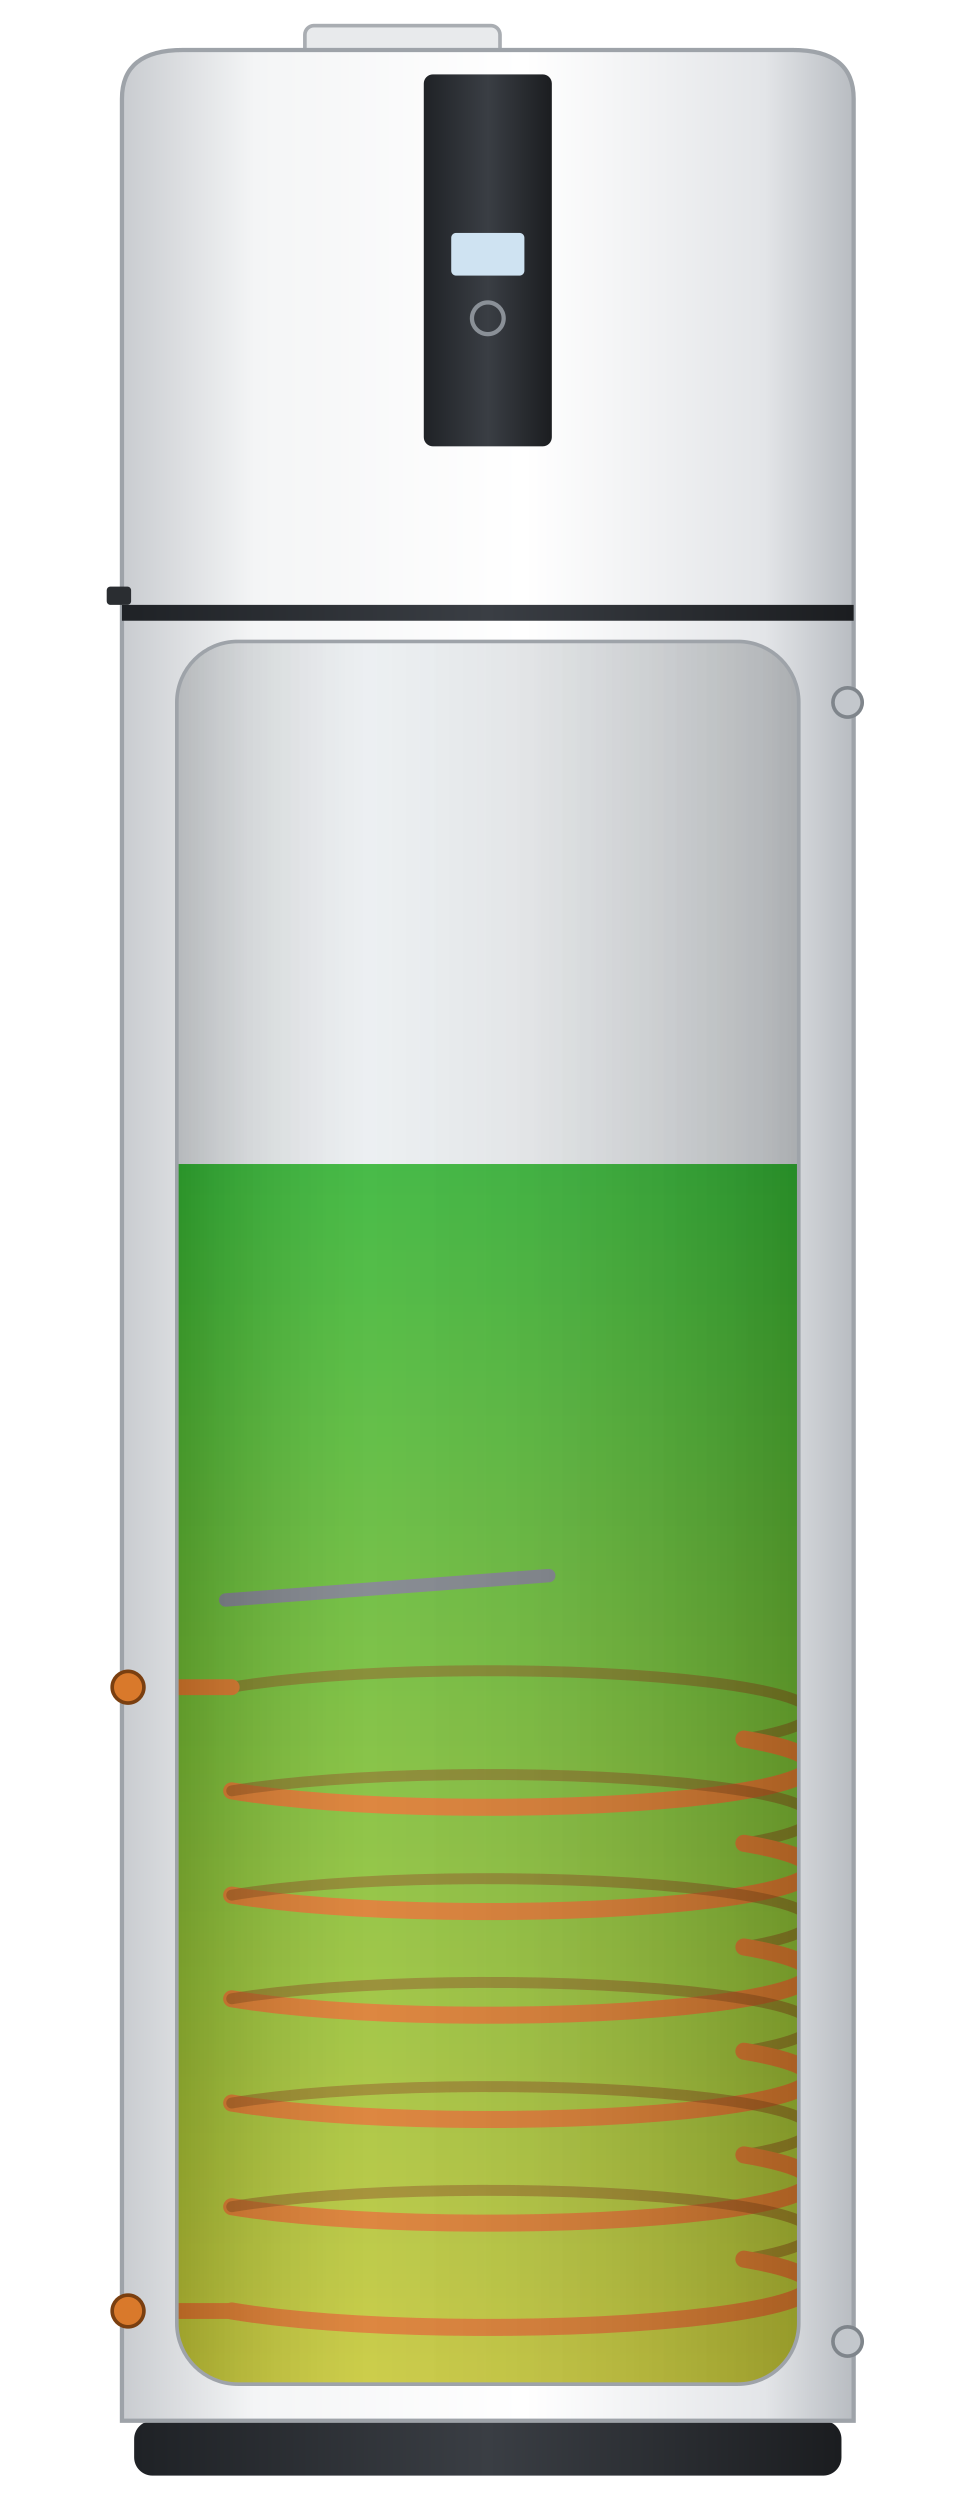
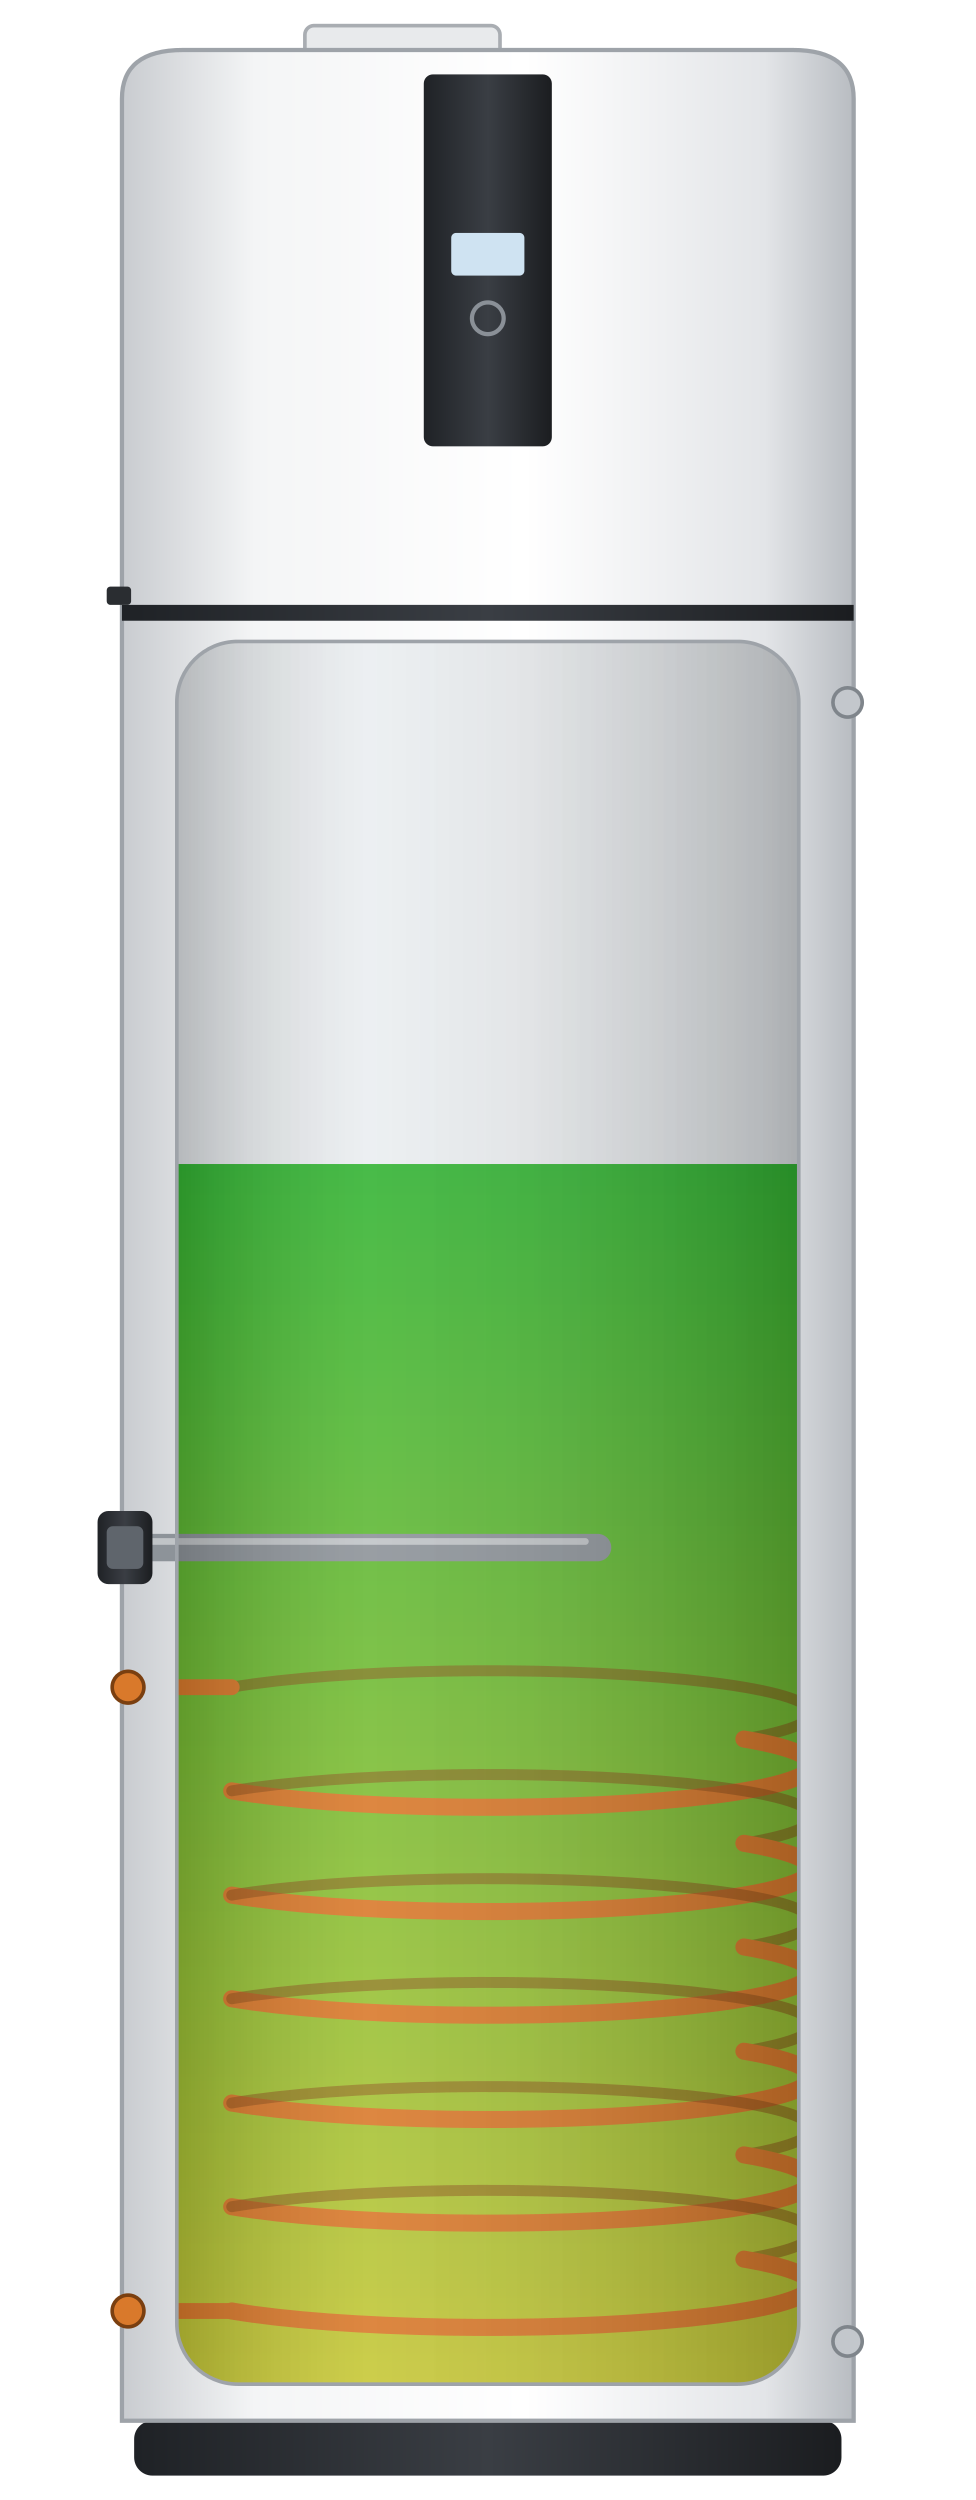
<svg xmlns="http://www.w3.org/2000/svg" viewBox="0 0 160 410" width="320" height="820">
  <defs>
    <linearGradient id="body" x1="0" x2="1">
      <stop offset="0" stop-color="#c9ccd0" />
      <stop offset=".18" stop-color="#f4f5f6" />
      <stop offset=".55" stop-color="#ffffff" />
      <stop offset=".88" stop-color="#e3e5e8" />
      <stop offset="1" stop-color="#b9bdc2" />
    </linearGradient>
    <linearGradient id="dark" x1="0" x2="1">
      <stop offset="0" stop-color="#1f2226" />
      <stop offset=".5" stop-color="#3a3e44" />
      <stop offset="1" stop-color="#1b1d20" />
    </linearGradient>
    <linearGradient id="water" x1="0" y1="1" x2="0" y2="0">
      <stop offset="0" stop-color="hsl(60,70%,45%)" />
      <stop offset="1" stop-color="hsl(120,70%,40%)" />
    </linearGradient>
    <linearGradient id="glass" x1="0" x2="1">
      <stop offset="0" stop-color="#000" stop-opacity=".18" />
      <stop offset=".3" stop-color="#fff" stop-opacity=".10" />
      <stop offset="1" stop-color="#000" stop-opacity=".22" />
    </linearGradient>
    <clipPath id="win">
      <rect x="29" y="105.2" width="102.0" height="285.8" rx="10" />
    </clipPath>
  </defs>
  <rect x="50.0" y="4.2" width="32.0" height="7" rx="1.5" fill="#e8eaec" stroke="#a9adb2" stroke-width=".6" />
  <rect x="22" y="397.0" width="116.0" height="9.0" rx="3" fill="url(#dark)" />
  <path d="M20,16.2 Q20,8.2 30,8.2 H130.0 Q140.0,8.2 140.0,16.2 V397.0 H20 Z" fill="url(#body)" stroke="#9ea3a9" stroke-width=".7" />
  <rect x="20" y="99.2" width="120.0" height="2.6" fill="url(#dark)" />
  <rect x="69.5" y="12.2" width="21" height="61" rx="1.5" fill="url(#dark)" />
  <rect x="74.0" y="38.2" width="12" height="7" rx=".8" fill="#cfe3f2" />
  <circle cx="80.0" cy="52.2" r="2.6" fill="none" stroke="#8a9097" stroke-width=".7" />
  <rect x="17.5" y="96.2" width="4" height="3" rx=".6" fill="#2a2d31" />
  <rect x="29" y="105.2" width="102.0" height="285.8" rx="10" fill="#dfe3e7" opacity=".55" />
  <g clip-path="url(#win)">
    <rect x="29" y="190.9" width="102.0" height="200.1" fill="url(#water)" opacity=".9" />
  </g>
-   <g clip-path="url(#win)">
-     <line x1="37.0" y1="262.4" x2="90.0" y2="258.4" stroke="#7b8087" stroke-width="2.2" stroke-linecap="round" />
-   </g>
+   <line x1="23" y1="253.8" x2="98.0" y2="253.8" stroke="#8d9399" stroke-width="4.5" stroke-linecap="round" />
+   <line x1="25" y1="252.8" x2="96.0" y2="252.8" stroke="rgba(255,255,255,.45)" stroke-width="1.1" stroke-linecap="round" />
  <g class="coil" clip-path="url(#win)" fill="none" stroke-linecap="round">
    <path d="M38.0,276.7 A42.0,5.5 0 0 1 122.0,285.2" stroke="#8a4b16" stroke-width="1.8" opacity=".5" />
    <path d="M122.0,285.2 A42.0,5.5 0 0 1 38.0,293.7" stroke="#d9792b" stroke-width="2.8" />
    <path d="M38.0,293.7 A42.0,5.5 0 0 1 122.0,302.3" stroke="#8a4b16" stroke-width="1.8" opacity=".5" />
    <path d="M122.0,302.3 A42.0,5.5 0 0 1 38.0,310.8" stroke="#d9792b" stroke-width="2.8" />
    <path d="M38.0,310.8 A42.0,5.5 0 0 1 122.0,319.3" stroke="#8a4b16" stroke-width="1.8" opacity=".5" />
    <path d="M122.0,319.3 A42.0,5.5 0 0 1 38.0,327.8" stroke="#d9792b" stroke-width="2.8" />
    <path d="M38.0,327.8 A42.0,5.5 0 0 1 122.0,336.4" stroke="#8a4b16" stroke-width="1.8" opacity=".5" />
    <path d="M122.0,336.4 A42.0,5.5 0 0 1 38.0,344.9" stroke="#d9792b" stroke-width="2.8" />
    <path d="M38.0,344.9 A42.0,5.5 0 0 1 122.0,353.4" stroke="#8a4b16" stroke-width="1.8" opacity=".5" />
    <path d="M122.0,353.4 A42.0,5.5 0 0 1 38.0,361.9" stroke="#d9792b" stroke-width="2.8" />
    <path d="M38.0,361.9 A42.0,5.5 0 0 1 122.0,370.5" stroke="#8a4b16" stroke-width="1.8" opacity=".5" />
    <path d="M122.0,370.5 A42.0,5.5 0 0 1 38.0,379.0" stroke="#d9792b" stroke-width="2.8" />
    <path d="M38.0,276.7 H27.0" stroke="#d9792b" stroke-width="2.6" />
    <path d="M38.0,379.0 H27.0" stroke="#d9792b" stroke-width="2.6" />
  </g>
  <circle cx="21.0" cy="276.7" r="2.6" fill="#d9792b" stroke="#7a3f10" stroke-width=".6" />
  <circle cx="21.0" cy="379.0" r="2.6" fill="#d9792b" stroke="#7a3f10" stroke-width=".6" />
  <rect x="29" y="105.2" width="102.0" height="285.8" rx="10" fill="url(#glass)" stroke="#9ea3a9" stroke-width=".6" />
+   <rect x="16" y="247.8" width="9" height="12" rx="1.8" fill="url(#dark)" />
+   <rect x="17.5" y="250.3" width="6" height="7" rx="1" fill="#5f656c" />
  <circle cx="139.0" cy="115.2" r="2.4" fill="#c3c7cc" stroke="#7f858b" stroke-width=".6" />
  <circle cx="139.0" cy="384.0" r="2.4" fill="#c3c7cc" stroke="#7f858b" stroke-width=".6" />
</svg>
